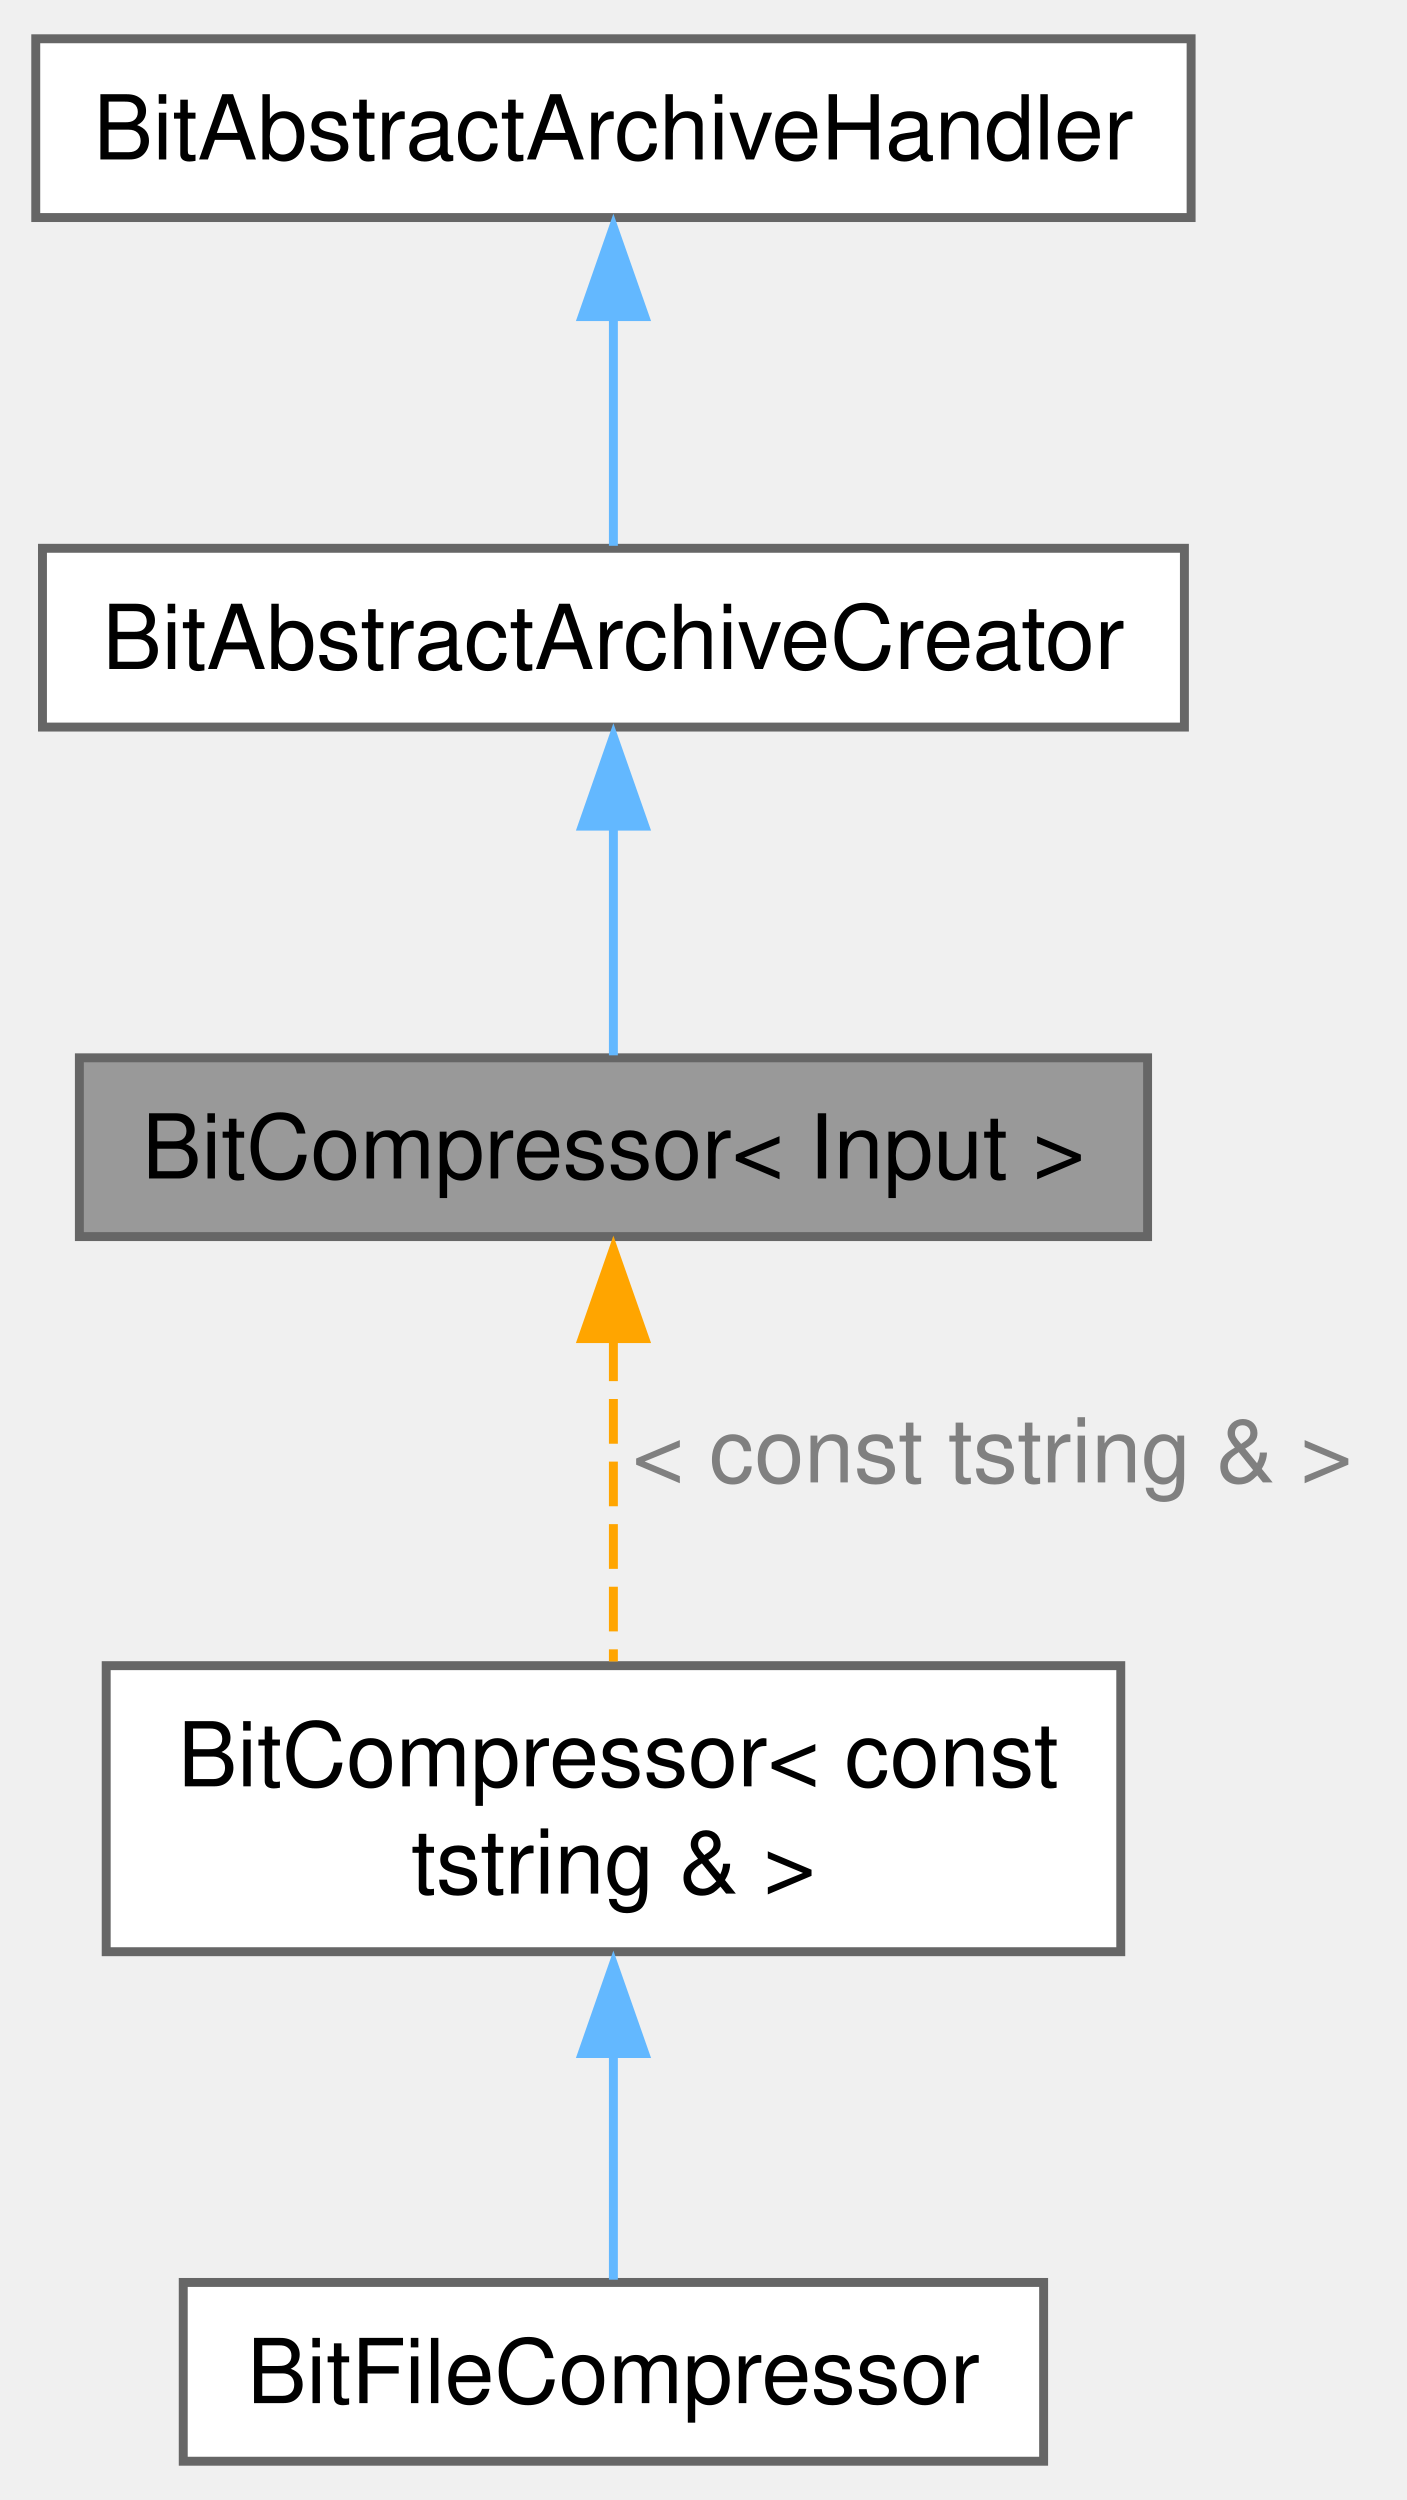
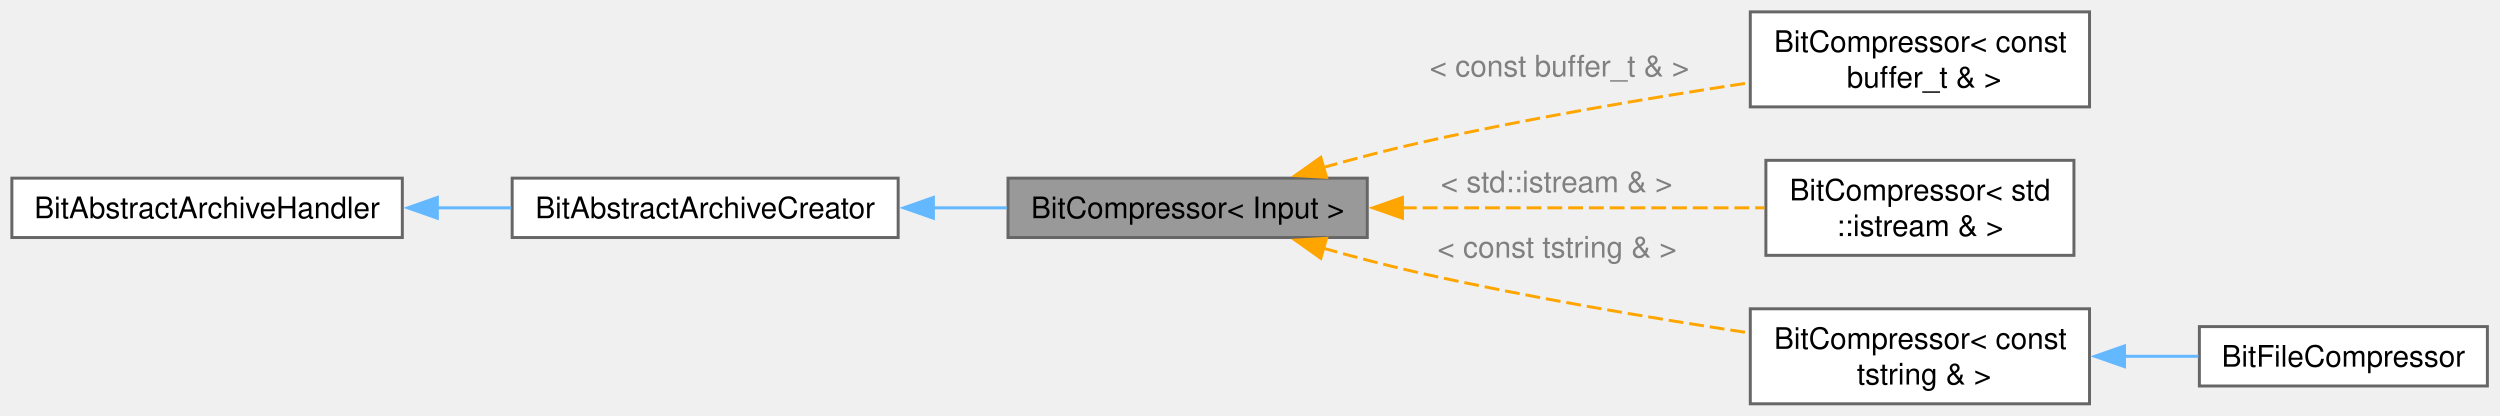
- <svg xmlns="http://www.w3.org/2000/svg" xmlns:xlink="http://www.w3.org/1999/xlink" width="157pt" height="279pt" viewBox="0.00 0.00 157.38 279.00">
-   <g id="graph0" class="graph" transform="scale(1 1) rotate(0) translate(4 275)">
+ <svg xmlns="http://www.w3.org/2000/svg" xmlns:xlink="http://www.w3.org/1999/xlink" width="842pt" height="140pt" viewBox="0.00 0.00 842.00 140.00">
+   <g id="graph0" class="graph" transform="scale(1 1) rotate(0) translate(4 136)">
    <g id="Node000001" class="node">
      <g id="a_Node000001">
        <a xlink:title="The BitCompressor template class allows compressing files into archives.">
-           <polygon fill="#999999" stroke="#666666" points="124.38,-157 4.88,-157 4.88,-137 124.38,-137 124.38,-157" />
-           <text text-anchor="middle" x="64.62" y="-143.5" font-family="Helvetica,sans-Serif" font-size="10.00">BitCompressor&lt; Input &gt;</text>
+           <polygon fill="#999999" stroke="#666666" points="456.5,-76 335.5,-76 335.5,-56 456.5,-56 456.5,-76" />
+           <text xml:space="preserve" text-anchor="middle" x="396" y="-62.5" font-family="Helvetica,sans-Serif" font-size="10.00">BitCompressor&lt; Input &gt;</text>
        </a>
      </g>
    </g>
    <g id="Node000004" class="node">
      <g id="a_Node000004">
        <a xlink:href="classbit7z_1_1_bit_compressor.html" target="_top" xlink:title=" ">
-           <polygon fill="white" stroke="#666666" points="121.38,-89 7.88,-89 7.88,-57 121.38,-57 121.38,-89" />
-           <text text-anchor="start" x="15.88" y="-75.5" font-family="Helvetica,sans-Serif" font-size="10.00">BitCompressor&lt; const</text>
-           <text text-anchor="middle" x="64.62" y="-63.5" font-family="Helvetica,sans-Serif" font-size="10.00"> tstring &amp; &gt;</text>
+           <polygon fill="white" stroke="#666666" points="699.75,-132 585.5,-132 585.5,-100 699.75,-100 699.75,-132" />
+           <text xml:space="preserve" text-anchor="start" x="593.5" y="-118.5" font-family="Helvetica,sans-Serif" font-size="10.00">BitCompressor&lt; const</text>
+           <text xml:space="preserve" text-anchor="middle" x="642.62" y="-106.5" font-family="Helvetica,sans-Serif" font-size="10.00"> buffer_t &amp; &gt;</text>
        </a>
      </g>
    </g>
    <g id="edge3_Node000001_Node000004" class="edge">
      <g id="a_edge3_Node000001_Node000004">
        <a xlink:title=" ">
-           <path fill="none" stroke="orange" stroke-dasharray="5,2" d="M64.62,-125.83C64.62,-114.31 64.62,-100.1 64.62,-89.47" />
-           <polygon fill="orange" stroke="orange" points="61.13,-125.59 64.62,-135.59 68.13,-125.59 61.13,-125.59" />
+           <path fill="none" stroke="orange" stroke-dasharray="5,2" d="M441.59,-79.57C452.31,-82.58 463.76,-85.58 474.5,-88 511.09,-96.23 552.69,-103.21 585.23,-108.14" />
+           <polygon fill="orange" stroke="orange" points="442.78,-76.27 432.2,-76.87 440.85,-83 442.78,-76.27" />
        </a>
      </g>
-       <text text-anchor="middle" x="107" y="-109.5" font-family="Helvetica,sans-Serif" font-size="10.00" fill="grey"> &lt; const tstring &amp; &gt;</text>
+       <text xml:space="preserve" text-anchor="start" x="477.5" y="-110.25" font-family="Helvetica,sans-Serif" font-size="10.00" fill="grey">&lt; const buffer_t &amp; &gt;</text>
+     </g>
+     <g id="Node000005" class="node">
+       <g id="a_Node000005">
+         <a xlink:title=" ">
+           <polygon fill="white" stroke="#666666" points="694.5,-82 590.75,-82 590.75,-50 694.5,-50 694.5,-82" />
+           <text xml:space="preserve" text-anchor="start" x="598.75" y="-68.5" font-family="Helvetica,sans-Serif" font-size="10.00">BitCompressor&lt; std</text>
+           <text xml:space="preserve" text-anchor="middle" x="642.62" y="-56.5" font-family="Helvetica,sans-Serif" font-size="10.00">::istream &amp; &gt;</text>
+         </a>
+       </g>
+     </g>
+     <g id="edge4_Node000001_Node000005" class="edge">
+       <g id="a_edge4_Node000001_Node000005">
+         <a xlink:title=" ">
+           <path fill="none" stroke="orange" stroke-dasharray="5,2" d="M468.15,-66C507.23,-66 554.82,-66 590.26,-66" />
+           <polygon fill="orange" stroke="orange" points="468.36,-62.5 458.36,-66 468.36,-69.5 468.36,-62.5" />
+         </a>
+       </g>
+       <text xml:space="preserve" text-anchor="start" x="481.25" y="-71.25" font-family="Helvetica,sans-Serif" font-size="10.00" fill="grey">&lt; std::istream &amp; &gt;</text>
+     </g>
+     <g id="Node000006" class="node">
+       <g id="a_Node000006">
+         <a xlink:href="classbit7z_1_1_bit_compressor.html" target="_top" xlink:title=" ">
+           <polygon fill="white" stroke="#666666" points="699.75,-32 585.5,-32 585.5,0 699.75,0 699.75,-32" />
+           <text xml:space="preserve" text-anchor="start" x="593.5" y="-18.5" font-family="Helvetica,sans-Serif" font-size="10.00">BitCompressor&lt; const</text>
+           <text xml:space="preserve" text-anchor="middle" x="642.62" y="-6.5" font-family="Helvetica,sans-Serif" font-size="10.00"> tstring &amp; &gt;</text>
+         </a>
+       </g>
+     </g>
+     <g id="edge5_Node000001_Node000006" class="edge">
+       <g id="a_edge5_Node000001_Node000006">
+         <a xlink:title=" ">
+           <path fill="none" stroke="orange" stroke-dasharray="5,2" d="M441.59,-52.43C452.31,-49.42 463.76,-46.42 474.5,-44 511.09,-35.77 552.69,-28.79 585.23,-23.86" />
+           <polygon fill="orange" stroke="orange" points="440.85,-49 432.2,-55.13 442.78,-55.73 440.85,-49" />
+         </a>
+       </g>
+       <text xml:space="preserve" text-anchor="start" x="480.12" y="-49.25" font-family="Helvetica,sans-Serif" font-size="10.00" fill="grey">&lt; const tstring &amp; &gt;</text>
    </g>
    <g id="Node000002" class="node">
      <g id="a_Node000002">
        <a xlink:href="classbit7z_1_1_bit_abstract_archive_creator.html" target="_top" xlink:title="Abstract class representing a generic archive creator.">
-           <polygon fill="white" stroke="#666666" points="128.5,-214 0.75,-214 0.75,-194 128.5,-194 128.5,-214" />
-           <text text-anchor="middle" x="64.62" y="-200.5" font-family="Helvetica,sans-Serif" font-size="10.00">BitAbstractArchiveCreator</text>
+           <polygon fill="white" stroke="#666666" points="298.5,-76 168.5,-76 168.5,-56 298.5,-56 298.5,-76" />
+           <text xml:space="preserve" text-anchor="middle" x="233.5" y="-62.5" font-family="Helvetica,sans-Serif" font-size="10.00">BitAbstractArchiveCreator</text>
        </a>
      </g>
    </g>
    <g id="edge1_Node000001_Node000002" class="edge">
      <g id="a_edge1_Node000001_Node000002">
        <a xlink:title=" ">
-           <path fill="none" stroke="#63b8ff" d="M64.62,-182.99C64.62,-174.2 64.62,-164.3 64.62,-157.28" />
-           <polygon fill="#63b8ff" stroke="#63b8ff" points="61.13,-182.92 64.62,-192.92 68.13,-182.92 61.13,-182.92" />
+           <path fill="none" stroke="#63b8ff" d="M310.17,-66C318.52,-66 326.93,-66 335.05,-66" />
+           <polygon fill="#63b8ff" stroke="#63b8ff" points="310.37,-62.5 300.37,-66 310.37,-69.5 310.37,-62.5" />
        </a>
      </g>
    </g>
    <g id="Node000003" class="node">
      <g id="a_Node000003">
        <a xlink:href="classbit7z_1_1_bit_abstract_archive_handler.html" target="_top" xlink:title="Abstract class representing a generic archive handler.">
-           <polygon fill="white" stroke="#666666" points="129.25,-271 0,-271 0,-251 129.25,-251 129.25,-271" />
-           <text text-anchor="middle" x="64.62" y="-257.5" font-family="Helvetica,sans-Serif" font-size="10.00">BitAbstractArchiveHandler</text>
+           <polygon fill="white" stroke="#666666" points="131.5,-76 0,-76 0,-56 131.5,-56 131.5,-76" />
+           <text xml:space="preserve" text-anchor="middle" x="65.75" y="-62.5" font-family="Helvetica,sans-Serif" font-size="10.00">BitAbstractArchiveHandler</text>
        </a>
      </g>
    </g>
    <g id="edge2_Node000002_Node000003" class="edge">
      <g id="a_edge2_Node000002_Node000003">
        <a xlink:title=" ">
-           <path fill="none" stroke="#63b8ff" d="M64.62,-239.99C64.62,-231.2 64.62,-221.3 64.62,-214.28" />
-           <polygon fill="#63b8ff" stroke="#63b8ff" points="61.13,-239.92 64.62,-249.92 68.13,-239.92 61.13,-239.92" />
+           <path fill="none" stroke="#63b8ff" d="M143.13,-66C151.51,-66 159.98,-66 168.2,-66" />
+           <polygon fill="#63b8ff" stroke="#63b8ff" points="143.3,-62.5 133.3,-66 143.3,-69.5 143.3,-62.5" />
        </a>
      </g>
    </g>
-     <g id="Node000005" class="node">
-       <g id="a_Node000005">
+     <g id="Node000007" class="node">
+       <g id="a_Node000007">
        <a xlink:href="classbit7z_1_1_bit_file_compressor.html" target="_top" xlink:title="The BitFileCompressor class allows compressing files and directories.">
-           <polygon fill="white" stroke="#666666" points="112.75,-20 16.5,-20 16.5,0 112.75,0 112.75,-20" />
-           <text text-anchor="middle" x="64.62" y="-6.5" font-family="Helvetica,sans-Serif" font-size="10.00">BitFileCompressor</text>
+           <polygon fill="white" stroke="#666666" points="833.75,-26 736.75,-26 736.75,-6 833.75,-6 833.75,-26" />
+           <text xml:space="preserve" text-anchor="middle" x="785.25" y="-12.5" font-family="Helvetica,sans-Serif" font-size="10.00">BitFileCompressor</text>
        </a>
      </g>
    </g>
-     <g id="edge4_Node000004_Node000005" class="edge">
-       <g id="a_edge4_Node000004_Node000005">
+     <g id="edge6_Node000006_Node000007" class="edge">
+       <g id="a_edge6_Node000006_Node000007">
        <a xlink:title=" ">
-           <path fill="none" stroke="#63b8ff" d="M64.62,-45.67C64.62,-36.62 64.62,-27.08 64.62,-20.31" />
-           <polygon fill="#63b8ff" stroke="#63b8ff" points="61.13,-45.61 64.62,-55.61 68.13,-45.61 61.13,-45.61" />
+           <path fill="none" stroke="#63b8ff" d="M711.45,-16C719.9,-16 728.39,-16 736.44,-16" />
+           <polygon fill="#63b8ff" stroke="#63b8ff" points="711.53,-12.5 701.53,-16 711.53,-19.5 711.53,-12.5" />
        </a>
      </g>
    </g>
  </g>
</svg>
